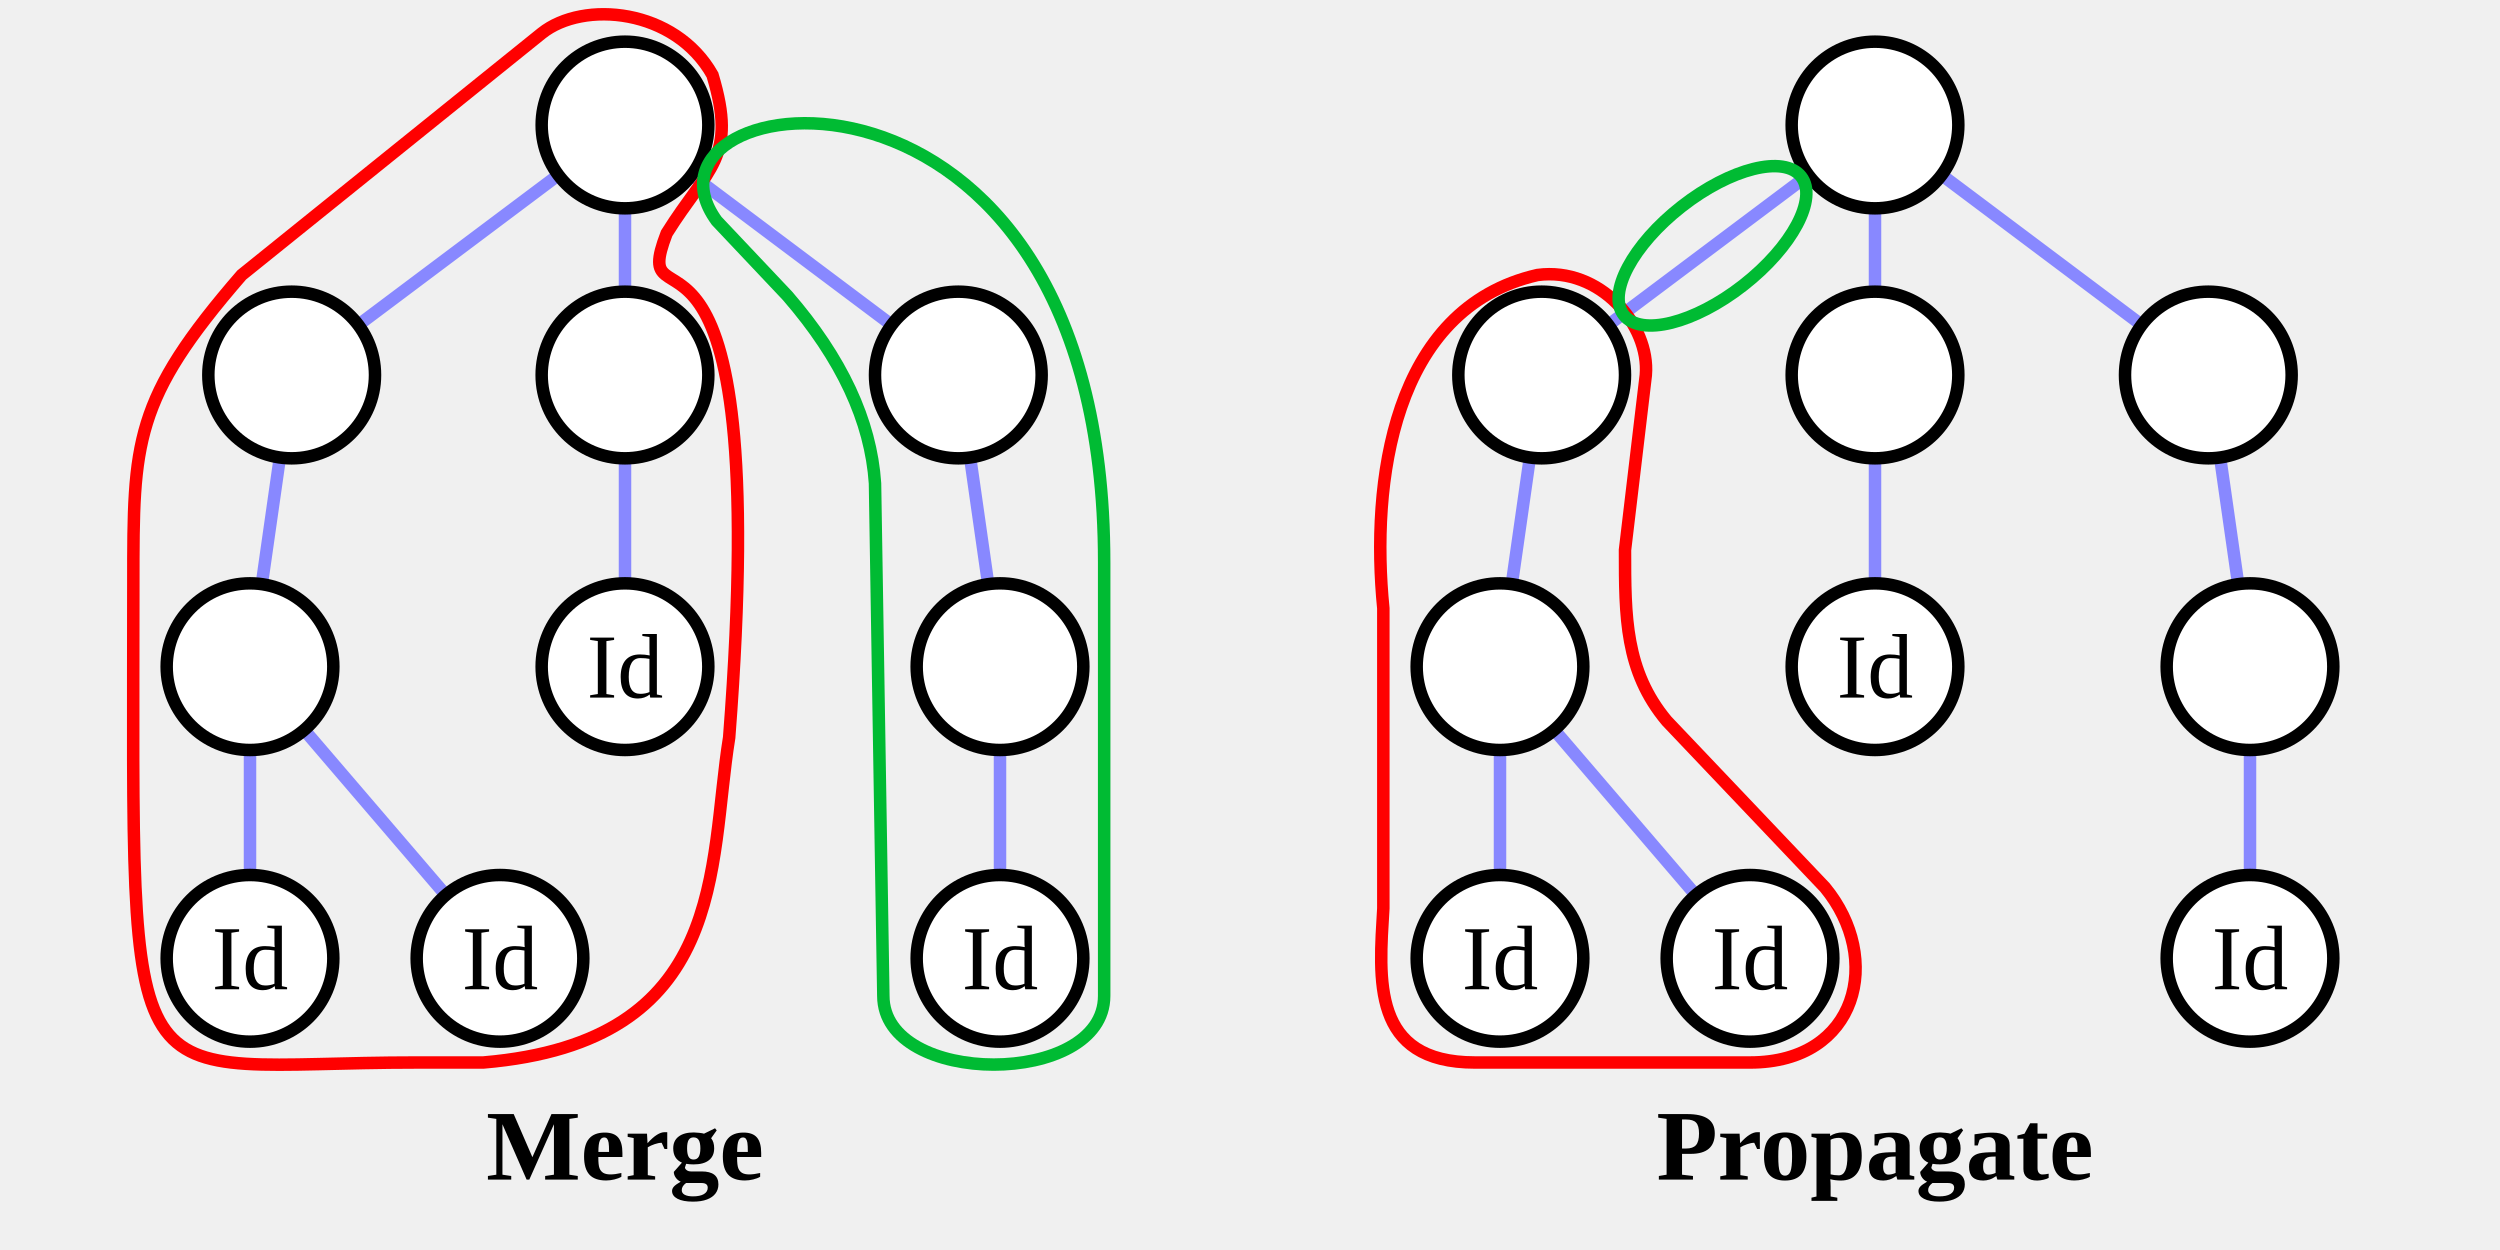
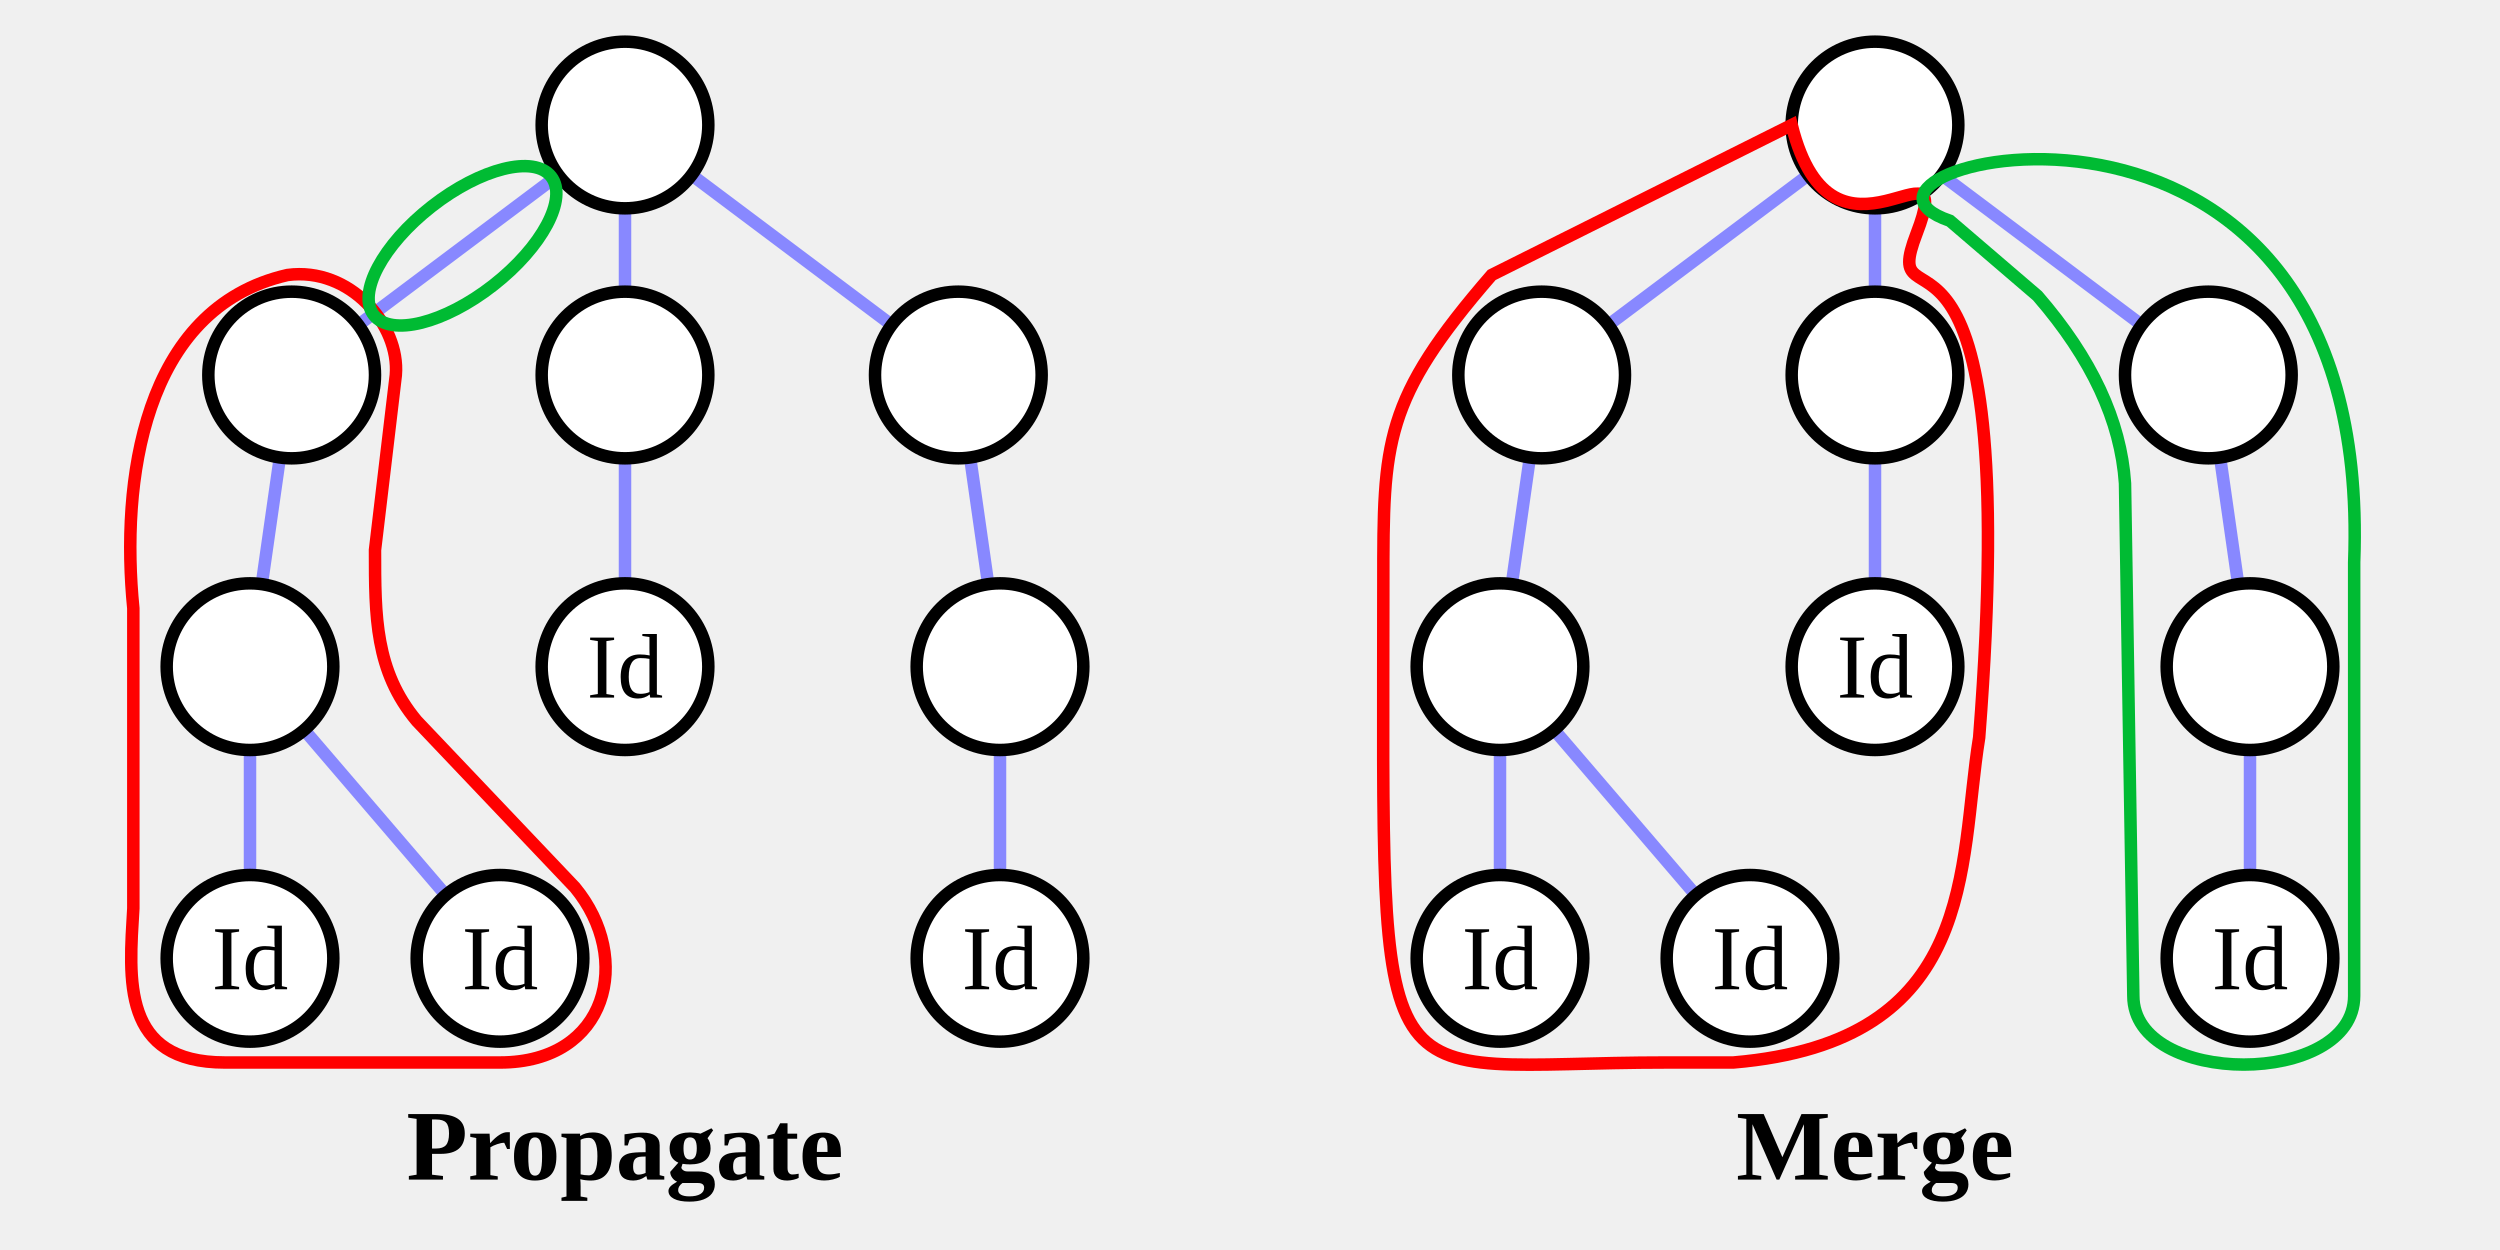
<svg xmlns="http://www.w3.org/2000/svg" xmlns:xlink="http://www.w3.org/1999/xlink" width="600" height="300" viewBox="0, 0, 600, 300">
  <style>
path,ellipse{
  fill: none;
  stroke-width:3px;
}
text{
  text-anchor: middle;
  dominant-baseline: central;
}
.hd{
  font-size: 24px;
  font-weight: bold;
}
.ln{
  stroke:#88F;
}
.rd{
stroke: #F00;
}
.gr{
stroke: #0B3;
}
	</style>
  <defs>
    <circle id="nd" r="20" fill="#FFF" stroke="#000" stroke-width="3px" />
    <g id="lf">
      <use xlink:href="#nd" />
      <text font-size="22px">Id</text>
    </g>
  </defs>
-   <text x="150" y="275" class="hd">Merge</text>
-   <text x="450" y="275" class="hd">Propagate</text>
  <g id="tr">
    <path d="M150 30 L150 90" class="ln" />
    <path d="M150 30 L70 90" class="ln" />
    <path d="M150 30 L230 90" class="ln" />
    <path d="M150 90 L150 160" class="ln" />
    <path d="M70 90 L60 160" class="ln" />
    <path d="M230 90 L240 160" class="ln" />
    <path d="M60 160 L60 230" class="ln" />
    <path d="M60 160 L120 230" class="ln" />
    <path d="M240 160 L240 230" class="ln" />
    <use x="150" y="30" xlink:href="#nd" />
    <use x="150" y="90" xlink:href="#nd" />
    <use x="70" y="90" xlink:href="#nd" />
    <use x="230" y="90" xlink:href="#nd" />
    <use x="150" y="160" xlink:href="#lf" />
    <use x="60" y="160" xlink:href="#nd" />
    <use x="240" y="160" xlink:href="#nd" />
    <use x="120" y="230" xlink:href="#lf" />
    <use x="60" y="230" xlink:href="#lf" />
    <use x="240" y="230" xlink:href="#lf" />
  </g>
  <use x="300" xlink:href="#tr" />
-   <path class="rd" d="M116 255 C175 250 170 208 175 177 C186 35 150 82 160 56 C170 40 177 38 171 18 C162 2 140 0 130 8 L58 66 C32 96 32 106 32 140 C32 270 28 255 100 255 Z" />
-   <path class="rd" d="M420 255 C446 255 452 230 438 213 L400 173 C390 161 390 148 390 132 L395 90 C396 78 384 64 369 66 C334 74 329 116 332 146 L332 218 C331 235 329 255 354 255 Z" />
-   <path class="gr" d="M189 71 C202 86 209 101 210 116 L212 239 C212 261 265 261 265 239 L265 135 C265 3 148 20 172 53 Z" />
-   <ellipse class="gr" transform="rotate(-38,411,59)" cx="411" cy="59" rx="27" ry="12" />
+   <text x="150" y="275" class="hd">Propagate</text>
+   <text x="450" y="275" class="hd">Merge</text>
+   <path class="rd" d="M120 255 C146 255 152 230 138 213 L100 173 C90 161 90 148 90 132 L95 90 C96 78 84 64 69 66 C34 74 29 116 32 146 L32 218 C31 235 29 255 54 255 Z" />
+   <ellipse class="gr" transform="rotate(-38,111,59)" cx="111" cy="59" rx="27" ry="12" />
+   <path class="rd" d="M416 255 C475 250 470 208 475 177 C486 35 450 82 460 56 S440 70 430 30 L358 66 C332 96 332 106 332 140 C332 270 328 255 400 255 Z" />
+   <path class="gr" d="M489 71 C502 86 509 101 510 116 L512 239 C512 261 565 261 565 239 L565 135 C570 3 430 40 468 53 Z" />
</svg>
